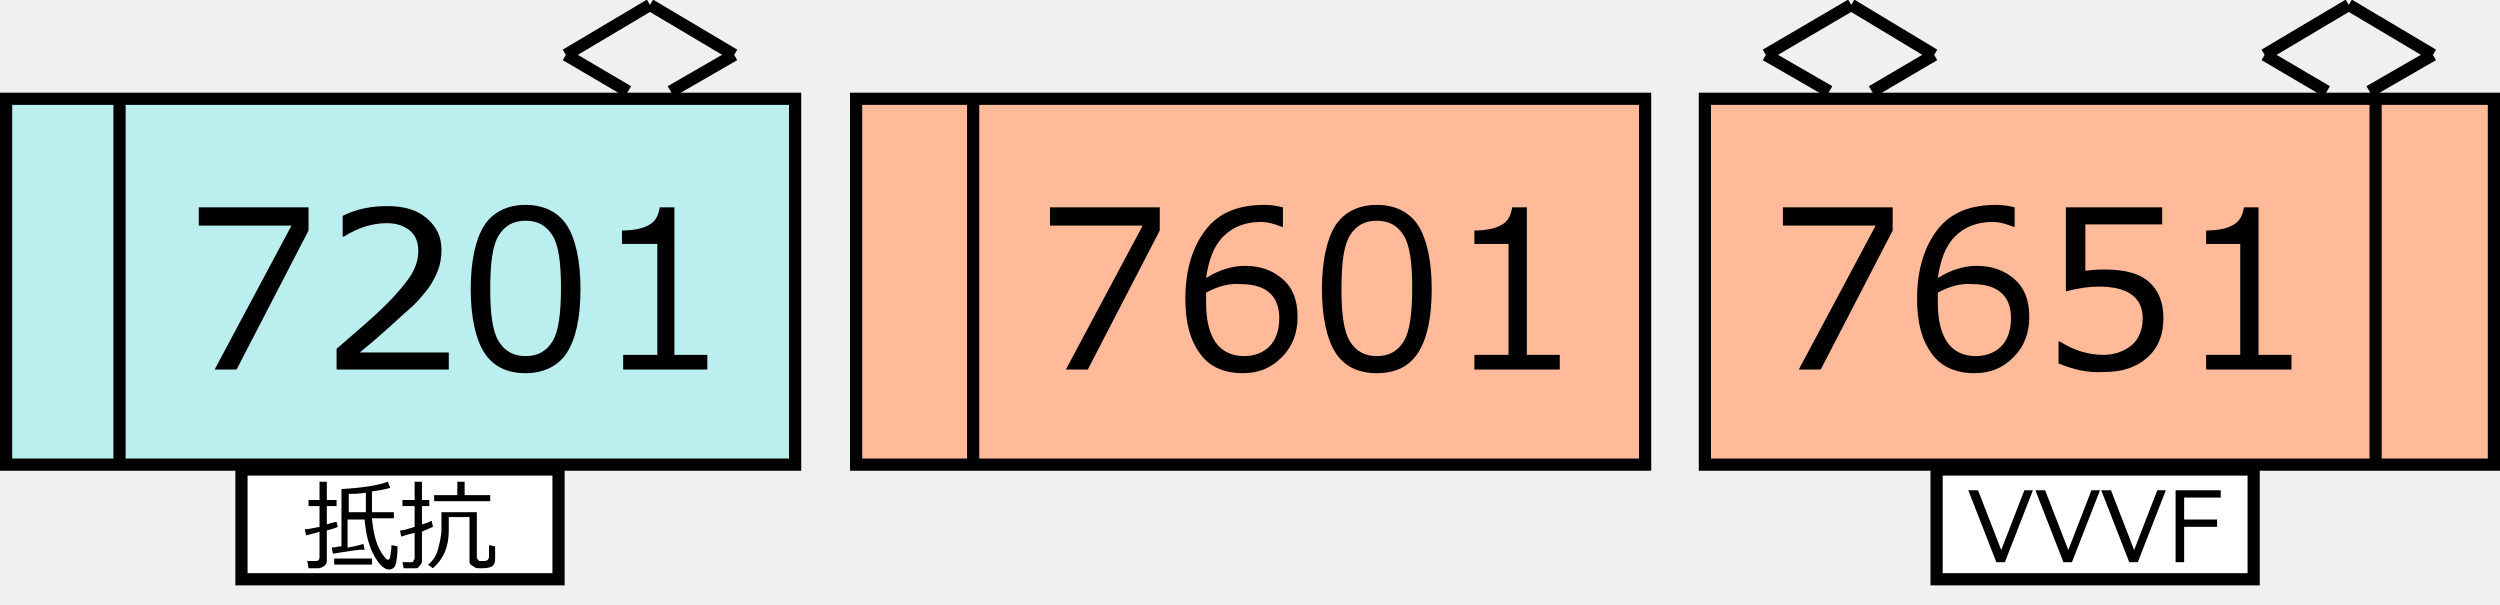
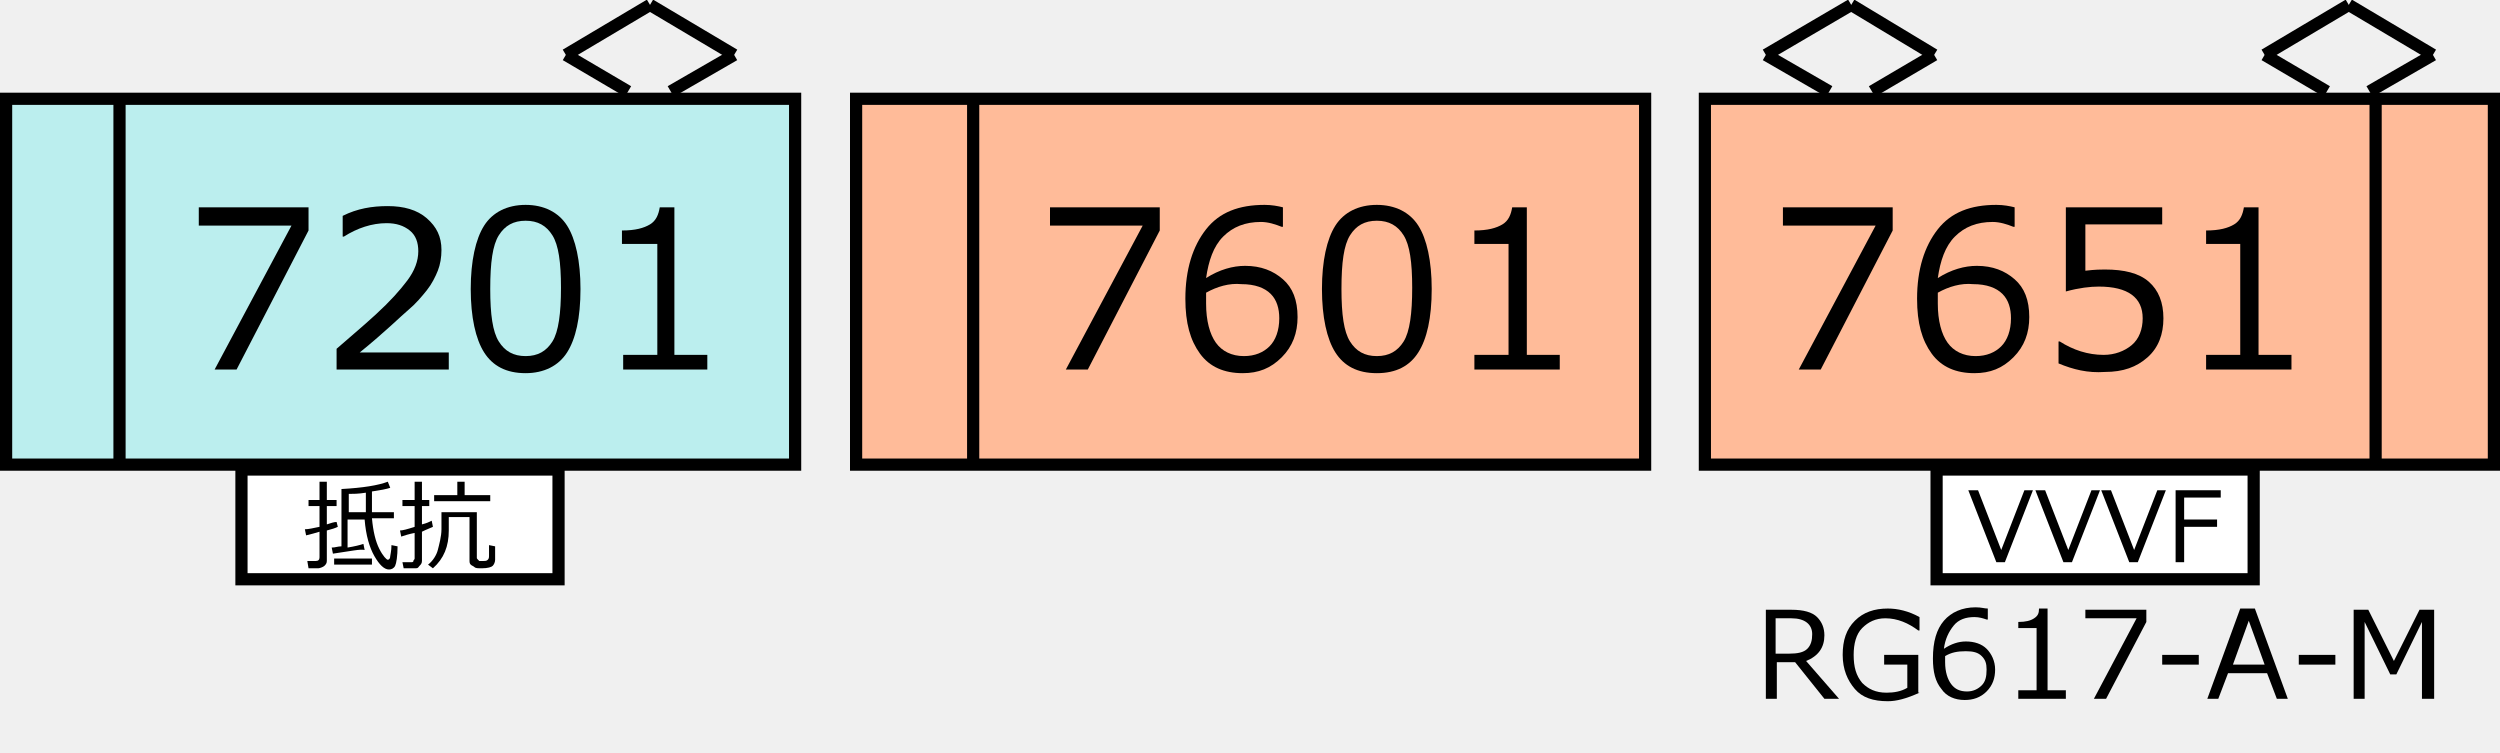
- <svg xmlns="http://www.w3.org/2000/svg" version="1.1" id="レイヤー_1" x="0px" y="0px" width="205px" height="49.6px" viewBox="0 0 205 49.6" style="enable-background:new 0 0 205 49.6;" xml:space="preserve">
+ <svg xmlns="http://www.w3.org/2000/svg" version="1.1" id="レイヤー_1" x="0px" y="0px" width="205px" height="61.7px" viewBox="0 0 205 61.7" style="enable-background:new 0 0 205 61.7;" xml:space="preserve">
  <style type="text/css">

	.st0{fill:#FFFFFF;stroke:#000000;stroke-miterlimit:10;}
	.st1{fill:none;stroke:#000000;stroke-miterlimit:10;}
	.st2{fill:none;}
	.st3{fill:#BBEEEE;stroke:#000000;stroke-miterlimit:10;}
	.st4{fill:#FFBB99;stroke:#000000;stroke-miterlimit:10;}

</style>
  <line class="st1" x1="151.8" y1="0.4" x2="144.8" y2="4.5" />
  <line class="st1" x1="151.8" y1="0.4" x2="158.6" y2="4.5" />
  <line class="st1" x1="158.6" y1="4.5" x2="153.5" y2="7.5" />
  <line class="st1" x1="144.8" y1="4.5" x2="150" y2="7.5" />
  <rect x="70.2" y="8.1" class="st4" width="64.7" height="30" />
  <g>
    <rect x="79.8" y="14.5" class="st2" width="55" height="17.2" />
    <path d="M95.1,18.9l-5.9,11.4h-1.8l6.3-11.8h-7.6V17h9V18.9z" />
    <path d="M105.2,17v1.6h-0.1c-0.5-0.2-1.1-0.4-1.7-0.4c-1.3,0-2.3,0.4-3.1,1.2s-1.2,2-1.4,3.4c1.1-0.7,2.2-1,3.2-1   c1.3,0,2.3,0.4,3.1,1.1s1.2,1.7,1.2,3.1c0,1.3-0.4,2.4-1.3,3.3s-1.9,1.3-3.2,1.3c-1.5,0-2.7-0.5-3.5-1.6s-1.2-2.5-1.2-4.5   c0-2.4,0.6-4.3,1.7-5.7s2.7-2,4.8-2C104.3,16.8,104.8,16.9,105.2,17z M98.9,24c0,0.5,0,0.8,0,0.9c0,1.4,0.3,2.5,0.8,3.2   s1.3,1.1,2.3,1.1c0.9,0,1.6-0.3,2.1-0.8s0.8-1.3,0.8-2.3c0-0.8-0.2-1.5-0.7-2s-1.3-0.8-2.4-0.8C100.8,23.2,99.8,23.5,98.9,24z" />
    <path d="M112.9,30.6c-1.6,0-2.7-0.6-3.4-1.7s-1.1-2.9-1.1-5.2s0.4-4.1,1.1-5.2s1.9-1.7,3.4-1.7c1.5,0,2.7,0.6,3.4,1.7   s1.1,2.9,1.1,5.2c0,2.4-0.4,4.1-1.1,5.2S114.5,30.6,112.9,30.6z M112.9,18.1c-1,0-1.7,0.4-2.2,1.2s-0.7,2.2-0.7,4.4   c0,2.1,0.2,3.5,0.7,4.3s1.2,1.2,2.2,1.2s1.7-0.4,2.2-1.2s0.7-2.3,0.7-4.4c0-2.1-0.2-3.5-0.7-4.3S113.9,18.1,112.9,18.1z" />
    <path d="M127.9,30.3h-7v-1.2h2.8V20h-2.8v-1.1c1.1,0,1.8-0.2,2.3-0.5s0.7-0.8,0.8-1.4h1.2v12.1h2.7V30.3z" />
  </g>
  <line class="st1" x1="192.6" y1="0.4" x2="185.7" y2="4.5" />
  <line class="st1" x1="192.6" y1="0.4" x2="199.5" y2="4.5" />
  <line class="st1" x1="199.5" y1="4.5" x2="194.3" y2="7.5" />
  <line class="st1" x1="185.7" y1="4.5" x2="190.8" y2="7.5" />
  <rect x="139.8" y="8.1" class="st4" width="64.7" height="30" />
  <g>
    <rect x="139.8" y="14.5" class="st2" width="55" height="17.2" />
    <path d="M155.2,18.9l-5.9,11.4h-1.8l6.3-11.8h-7.6V17h9V18.9z" />
    <path d="M165.2,17v1.6h-0.1c-0.5-0.2-1.1-0.4-1.7-0.4c-1.3,0-2.3,0.4-3.1,1.2s-1.2,2-1.4,3.4c1.1-0.7,2.2-1,3.2-1   c1.3,0,2.3,0.4,3.1,1.1s1.2,1.7,1.2,3.1c0,1.3-0.4,2.4-1.3,3.3s-1.9,1.3-3.2,1.3c-1.5,0-2.7-0.5-3.5-1.6s-1.2-2.5-1.2-4.5   c0-2.4,0.6-4.3,1.7-5.7s2.7-2,4.8-2C164.3,16.8,164.8,16.9,165.2,17z M158.9,24c0,0.5,0,0.8,0,0.9c0,1.4,0.3,2.5,0.8,3.2   s1.3,1.1,2.3,1.1c0.9,0,1.6-0.3,2.1-0.8s0.8-1.3,0.8-2.3c0-0.8-0.2-1.5-0.7-2s-1.3-0.8-2.4-0.8C160.8,23.2,159.8,23.5,158.9,24z" />
    <path d="M168.8,29.8V28h0.1c1.1,0.7,2.3,1.1,3.6,1.1c0.9,0,1.7-0.3,2.3-0.8s0.9-1.3,0.9-2.2c0-1.7-1.2-2.6-3.6-2.6   c-0.7,0-1.6,0.1-2.7,0.4V17h7.9v1.4H171v3.8c0.8-0.1,1.3-0.1,1.6-0.1c1.6,0,2.8,0.3,3.6,1s1.2,1.7,1.2,3c0,1.3-0.4,2.4-1.3,3.2   s-2,1.2-3.5,1.2C171.2,30.6,170,30.3,168.8,29.8z" />
    <path d="M187.9,30.3h-7v-1.2h2.8V20h-2.8v-1.1c1.1,0,1.8-0.2,2.3-0.5s0.7-0.8,0.8-1.4h1.2v12.1h2.7V30.3z" />
  </g>
  <rect x="0.5" y="8.1" class="st3" width="64.7" height="30" />
  <g>
    <rect x="9.8" y="14.5" class="st2" width="55.3" height="17.2" />
    <path d="M25.3,18.9l-5.9,11.4h-1.8l6.3-11.8h-7.6V17h9V18.9z" />
    <path d="M36.5,30.3h-8.9v-1.7c0.9-0.8,2-1.7,3.2-2.8s2-2,2.6-2.8s0.9-1.6,0.9-2.4c0-0.7-0.2-1.3-0.7-1.7s-1.1-0.6-1.9-0.6   c-1.2,0-2.4,0.4-3.5,1.1h-0.1v-1.7c1.2-0.6,2.4-0.8,3.7-0.8c1.3,0,2.4,0.3,3.2,1s1.2,1.5,1.2,2.6c0,0.6-0.1,1.2-0.3,1.7   s-0.5,1.1-0.9,1.6s-0.9,1.1-1.5,1.6s-1.9,1.8-4,3.5h7.3V30.3z" />
    <path d="M43.1,30.6c-1.6,0-2.7-0.6-3.4-1.7s-1.1-2.9-1.1-5.2s0.4-4.1,1.1-5.2s1.9-1.7,3.4-1.7c1.5,0,2.7,0.6,3.4,1.7   s1.1,2.9,1.1,5.2c0,2.4-0.4,4.1-1.1,5.2S44.6,30.6,43.1,30.6z M43.1,18.1c-1,0-1.7,0.4-2.2,1.2s-0.7,2.2-0.7,4.4   c0,2.1,0.2,3.5,0.7,4.3s1.2,1.2,2.2,1.2s1.7-0.4,2.2-1.2s0.7-2.3,0.7-4.4c0-2.1-0.2-3.5-0.7-4.3S44.1,18.1,43.1,18.1z" />
    <path d="M58.1,30.3h-7v-1.2h2.8V20H51v-1.1c1.1,0,1.8-0.2,2.3-0.5s0.7-0.8,0.8-1.4h1.2v12.1h2.7V30.3z" />
  </g>
  <line class="st1" x1="194.8" y1="8" x2="194.8" y2="38" />
  <line class="st1" x1="9.8" y1="8" x2="9.8" y2="38" />
  <rect x="158.8" y="38.5" class="st0" width="26" height="9" />
  <g>
    <rect x="158.8" y="39.1" class="st2" width="26.1" height="7.1" />
    <path d="M166.7,40.2l-2.3,5.9h-0.7l-2.3-5.9h0.8l1.9,4.9l1.9-4.9H166.7z" />
    <path d="M172.2,40.2l-2.3,5.9h-0.7l-2.3-5.9h0.8l1.9,4.9l1.9-4.9H172.2z" />
    <path d="M177.6,40.2l-2.3,5.9h-0.7l-2.3-5.9h0.8l1.9,4.9l1.9-4.9H177.6z" />
    <path d="M182.1,40.8h-3v1.8h2.7v0.6h-2.7v2.9h-0.7v-5.9h3.7V40.8z" />
  </g>
  <line class="st1" x1="79.8" y1="8" x2="79.8" y2="38" />
  <rect x="19.8" y="38.5" class="st0" width="26" height="9" />
  <g>
    <rect x="19.8" y="39.1" class="st2" width="26.1" height="7.1" />
    <path d="M26.1,46.6h-0.8L25.2,46h0.7c0.2,0,0.3-0.1,0.3-0.3v-2.1c-0.3,0.1-0.7,0.2-1.1,0.3L25,43.4c0.3,0,0.7-0.1,1.2-0.2v-1.7   h-0.9V41h0.9v-1.5h0.6V41h0.8v0.5h-0.8v1.5c0.3-0.1,0.6-0.2,0.8-0.2l0.1,0.4c-0.2,0.1-0.5,0.2-0.9,0.3V46c0,0.2-0.1,0.3-0.2,0.4   S26.2,46.6,26.1,46.6z M27.3,45.4l-0.1-0.5c0.3,0,0.5-0.1,0.8-0.1v-4.7c1.8-0.1,3-0.3,3.8-0.6L32,40c-0.3,0.1-0.8,0.2-1.5,0.3   l0,1.1c0,0.2,0,0.4,0,0.6h1.8v0.5h-1.8c0.1,1.1,0.3,1.9,0.6,2.5s0.6,0.9,0.7,0.9c0.1,0,0.2-0.1,0.2-0.3c0-0.1,0.1-0.4,0.1-0.9   l0.5,0.1c0,0.8-0.1,1.4-0.2,1.6s-0.3,0.3-0.5,0.3c-0.4,0-0.8-0.4-1.2-1.1s-0.7-1.7-0.8-3h-1.4v2.3c0.6-0.1,1-0.2,1.3-0.3l0.1,0.5   C29.6,45,28.7,45.2,27.3,45.4z M27.4,46.3v-0.5h3.1v0.5H27.4z M28.6,40.5V42H30c0-0.5,0-1,0-1.6C29.4,40.5,28.9,40.5,28.6,40.5z" />
    <path d="M34.1,46.6h-1l-0.1-0.5h0.7c0.1,0,0.2,0,0.2-0.1s0.1-0.1,0.1-0.2v-2.1c-0.5,0.1-0.8,0.2-1.1,0.3l-0.1-0.5   c0.2,0,0.6-0.1,1.2-0.3v-1.7h-1V41h1v-1.5h0.6V41h0.6v0.5h-0.6V43c0.4-0.1,0.6-0.2,0.8-0.3l0.1,0.5c-0.2,0.1-0.5,0.2-0.9,0.4V46   c0,0.2-0.1,0.3-0.2,0.4S34.3,46.6,34.1,46.6z M38.5,42.4h-1.7v1.1c0,1.3-0.4,2.3-1.3,3.1l-0.4-0.3c0.4-0.3,0.7-0.8,0.8-1.2   s0.3-1.1,0.3-1.7V42h2.9v3.7c0,0.1,0,0.1,0.1,0.2s0.1,0.1,0.1,0.1s0.1,0,0.3,0c0.2,0,0.3,0,0.4-0.1s0.1-0.2,0.1-0.4s0-0.4,0-0.6   l0-0.2l0.5,0.1v1.1c0,0.2-0.1,0.4-0.2,0.5s-0.4,0.2-0.9,0.2c-0.3,0-0.5,0-0.6-0.1s-0.2-0.1-0.3-0.2s-0.1-0.2-0.1-0.4V42.4z    M35.6,41.1v-0.5h1.9v-1.1h0.6v1.1h2.1v0.5H35.6z" />
  </g>
  <line class="st1" x1="53.3" y1="0.4" x2="46.4" y2="4.5" />
  <line class="st1" x1="53.3" y1="0.4" x2="60.2" y2="4.5" />
  <line class="st1" x1="60.2" y1="4.5" x2="55" y2="7.5" />
  <line class="st1" x1="46.4" y1="4.5" x2="51.5" y2="7.5" />
  <g>
+     <rect x="139.8" y="48.5" class="st2" width="64.6" height="9.6" />
+     <path d="M150.8,57.3h-1.2l-2.4-3h-1.5v3h-0.9V50h2.1c1,0,1.7,0.2,2.1,0.6c0.4,0.4,0.6,0.9,0.6,1.5c0,1-0.5,1.7-1.5,2.1L150.8,57.3z    M145.6,50.7v2.9h1.1c0.7,0,1.2-0.1,1.5-0.4s0.4-0.7,0.4-1.2c0-0.8-0.6-1.3-1.7-1.3H145.6z" />
+     <path d="M157.4,56.8c-1.1,0.5-1.9,0.7-2.6,0.7c-1.2,0-2.1-0.3-2.7-1c-0.6-0.7-1-1.6-1-2.8c0-1.2,0.3-2.1,1-2.8s1.6-1,2.7-1   c0.8,0,1.7,0.2,2.6,0.7v1.1h-0.1c-0.8-0.6-1.7-1-2.7-1c-0.8,0-1.4,0.3-1.9,0.8c-0.5,0.5-0.7,1.3-0.7,2.2c0,1,0.2,1.7,0.7,2.3   c0.5,0.5,1.1,0.8,2,0.8c0.6,0,1.2-0.1,1.7-0.4v-1.9h-1.9v-0.8h2.8V56.8z" />
+     <path d="M163,49.9v0.9h-0.1c-0.3-0.1-0.6-0.2-1-0.2c-0.7,0-1.3,0.2-1.7,0.7s-0.7,1.1-0.8,1.9c0.6-0.4,1.2-0.6,1.8-0.6   c0.7,0,1.3,0.2,1.7,0.6c0.4,0.4,0.7,1,0.7,1.7c0,0.7-0.2,1.3-0.7,1.8s-1.1,0.7-1.8,0.7c-0.8,0-1.5-0.3-1.9-0.9   c-0.5-0.6-0.7-1.4-0.7-2.5c0-1.4,0.3-2.4,0.9-3.1c0.6-0.7,1.5-1.1,2.6-1.1C162.5,49.8,162.7,49.9,163,49.9z M159.5,53.8   c0,0.3,0,0.4,0,0.5c0,0.8,0.2,1.4,0.5,1.8s0.7,0.6,1.3,0.6c0.5,0,0.9-0.2,1.2-0.5s0.4-0.7,0.4-1.3c0-0.5-0.1-0.8-0.4-1.1   s-0.7-0.4-1.3-0.4C160.5,53.4,160,53.5,159.5,53.8z" />
+     <path d="M169.4,57.3h-3.9v-0.7h1.5v-5.1h-1.5V51c0.6,0,1-0.1,1.3-0.3s0.4-0.4,0.4-0.8h0.7v6.7h1.5V57.3z" />
+     <path d="M176,51l-3.3,6.3h-1l3.5-6.6H171V50h5V51z" />
+     <path d="M180.3,54.5h-3v-0.8h3V54.5z" />
+     <path d="M186.7,57.3l-0.8-2.1h-3.2l-0.8,2.1h-0.9l2.7-7.4h1.2l2.7,7.4H186.7z M185.7,54.5l-1.3-3.6l-1.3,3.6H185.7z" />
+     <path d="M191.5,54.5h-3v-0.8h3V54.5z" />
+     <path d="M199.5,57.3h-0.9V51l-2.1,4.3H196l-2.1-4.3v6.3H193V50h1.2l2.1,4.2l2.1-4.2h1.2V57.3z" />
+   </g>
+   <g>
</g>
  <g>
</g>
  <g>
</g>
  <g>
</g>
  <g>
</g>
  <g>
</g>
  <g>
</g>
  <g>
</g>
  <g>
</g>
  <g>
</g>
  <g>
</g>
  <g>
</g>
  <g>
</g>
  <g>
</g>
  <g>
</g>
  <g>
</g>
  <g>
</g>
  <g>
</g>
</svg>
